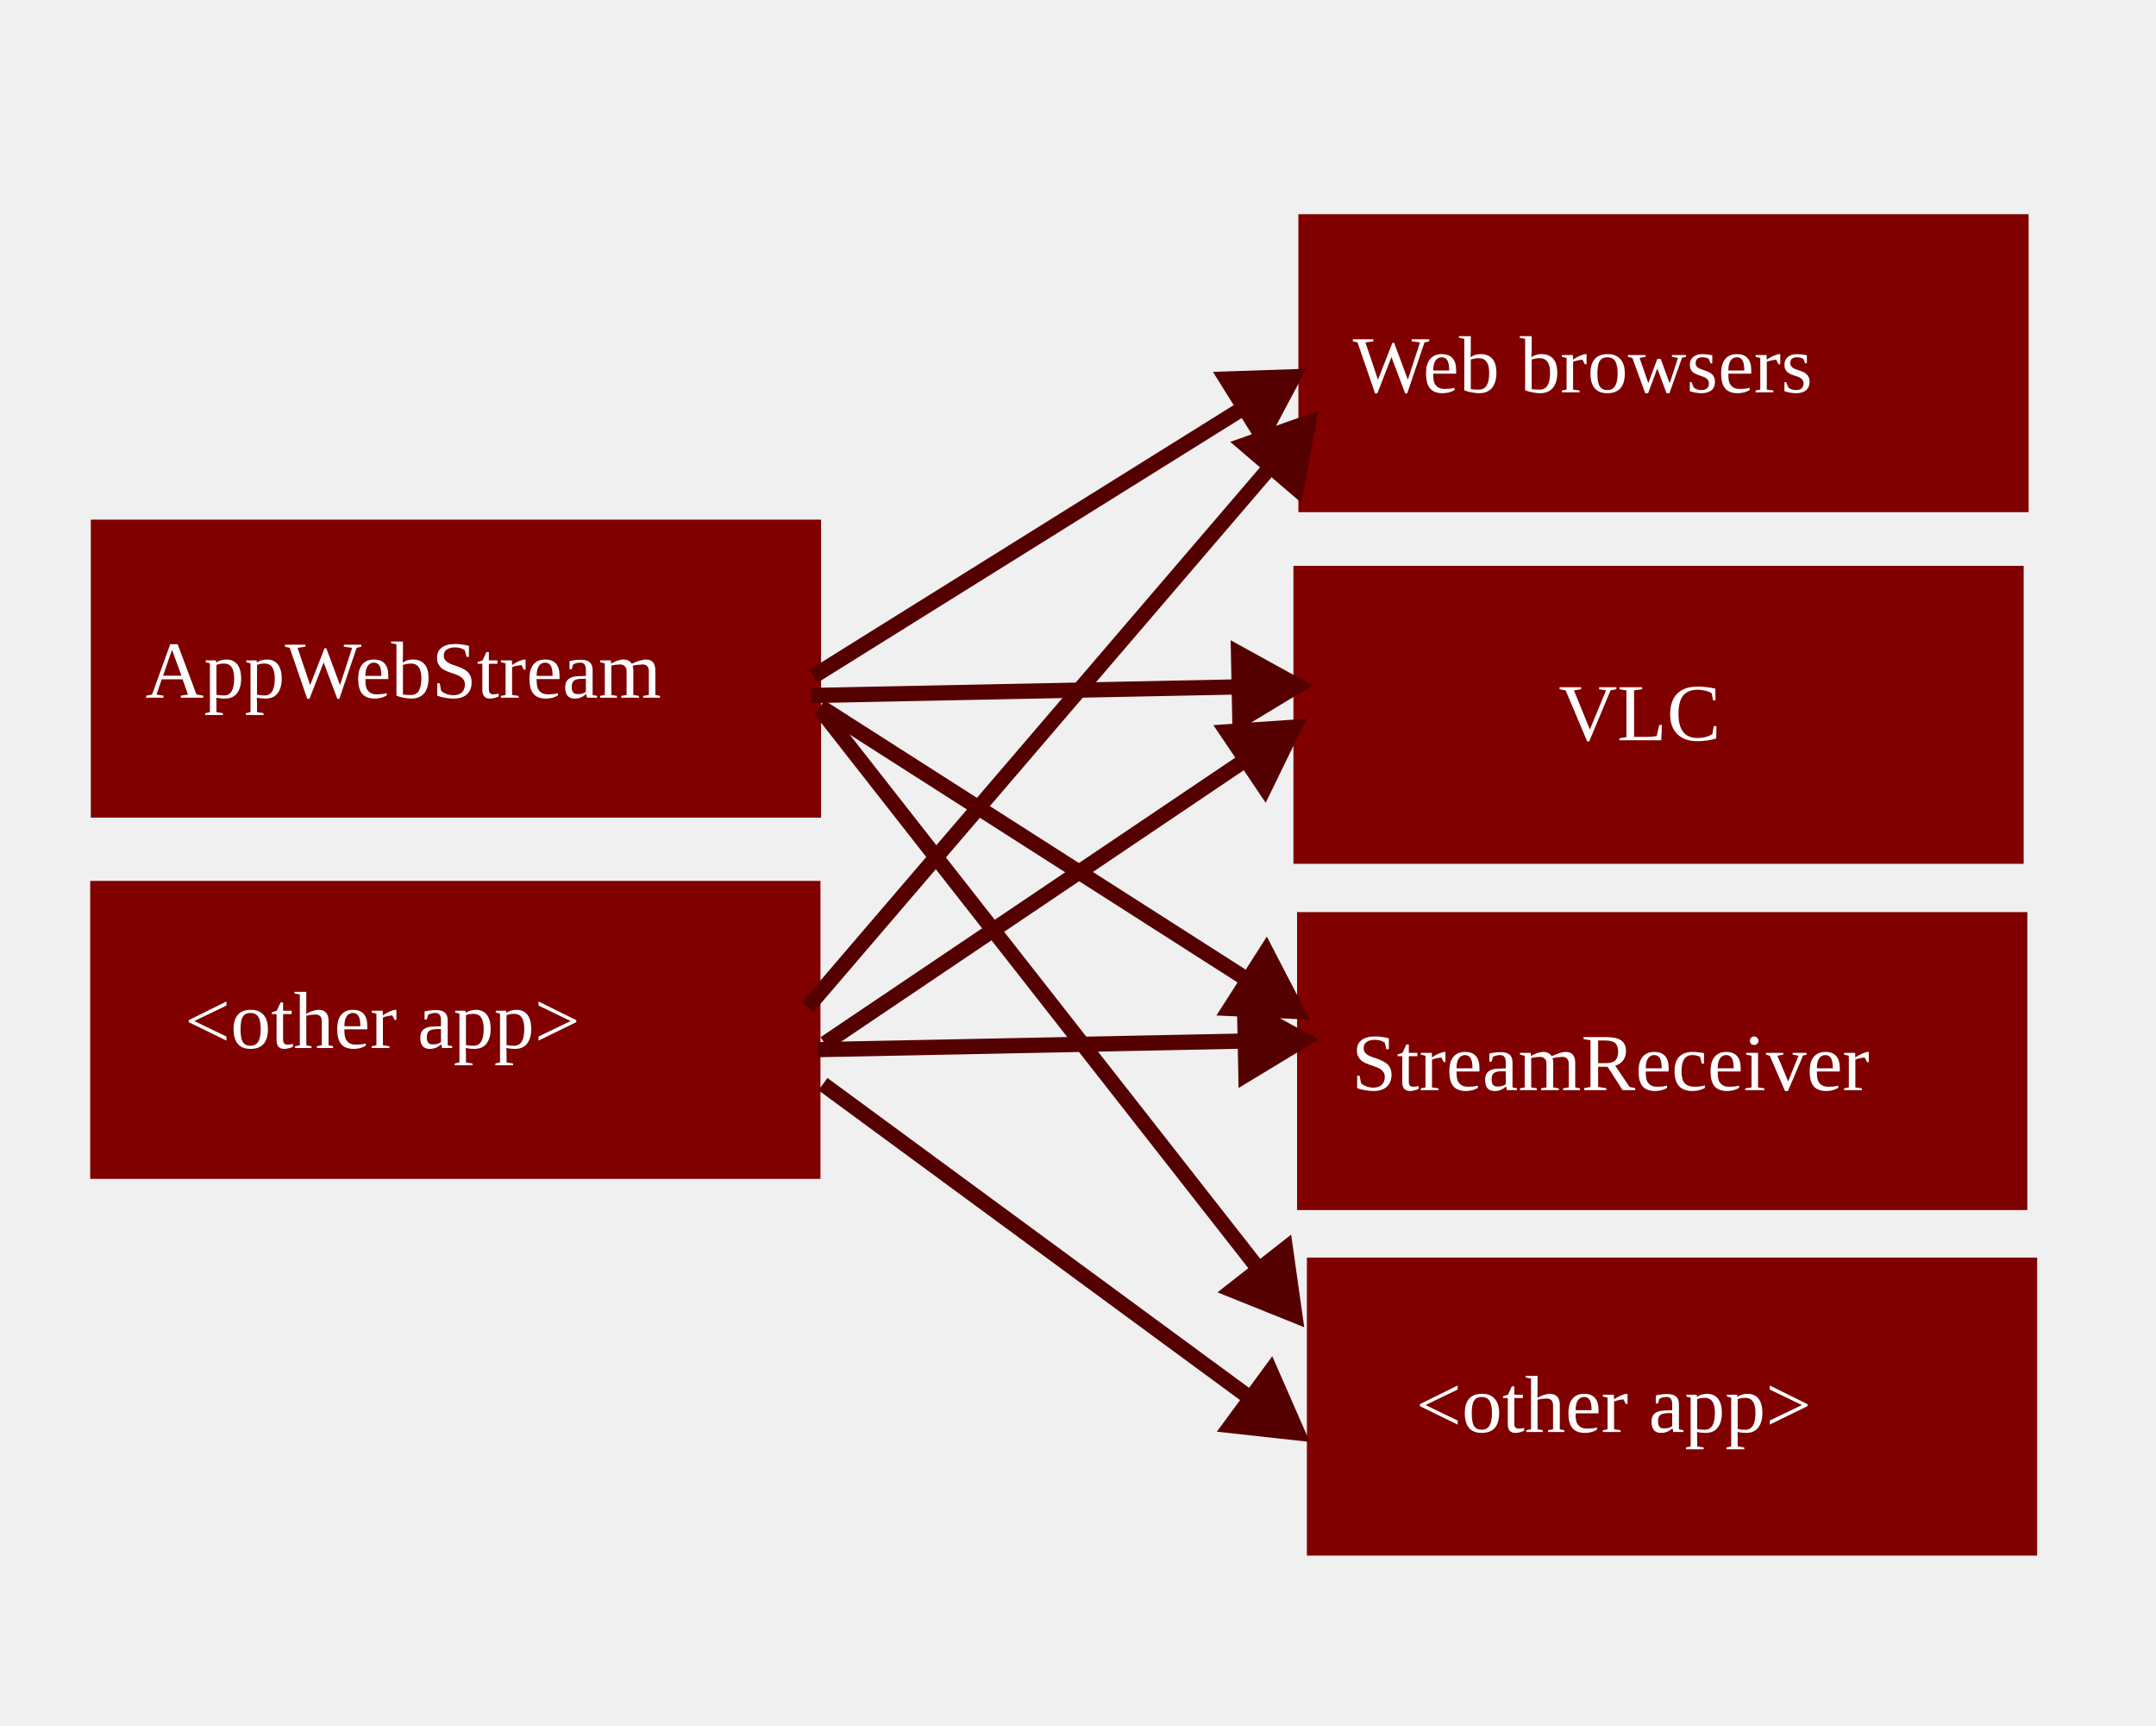
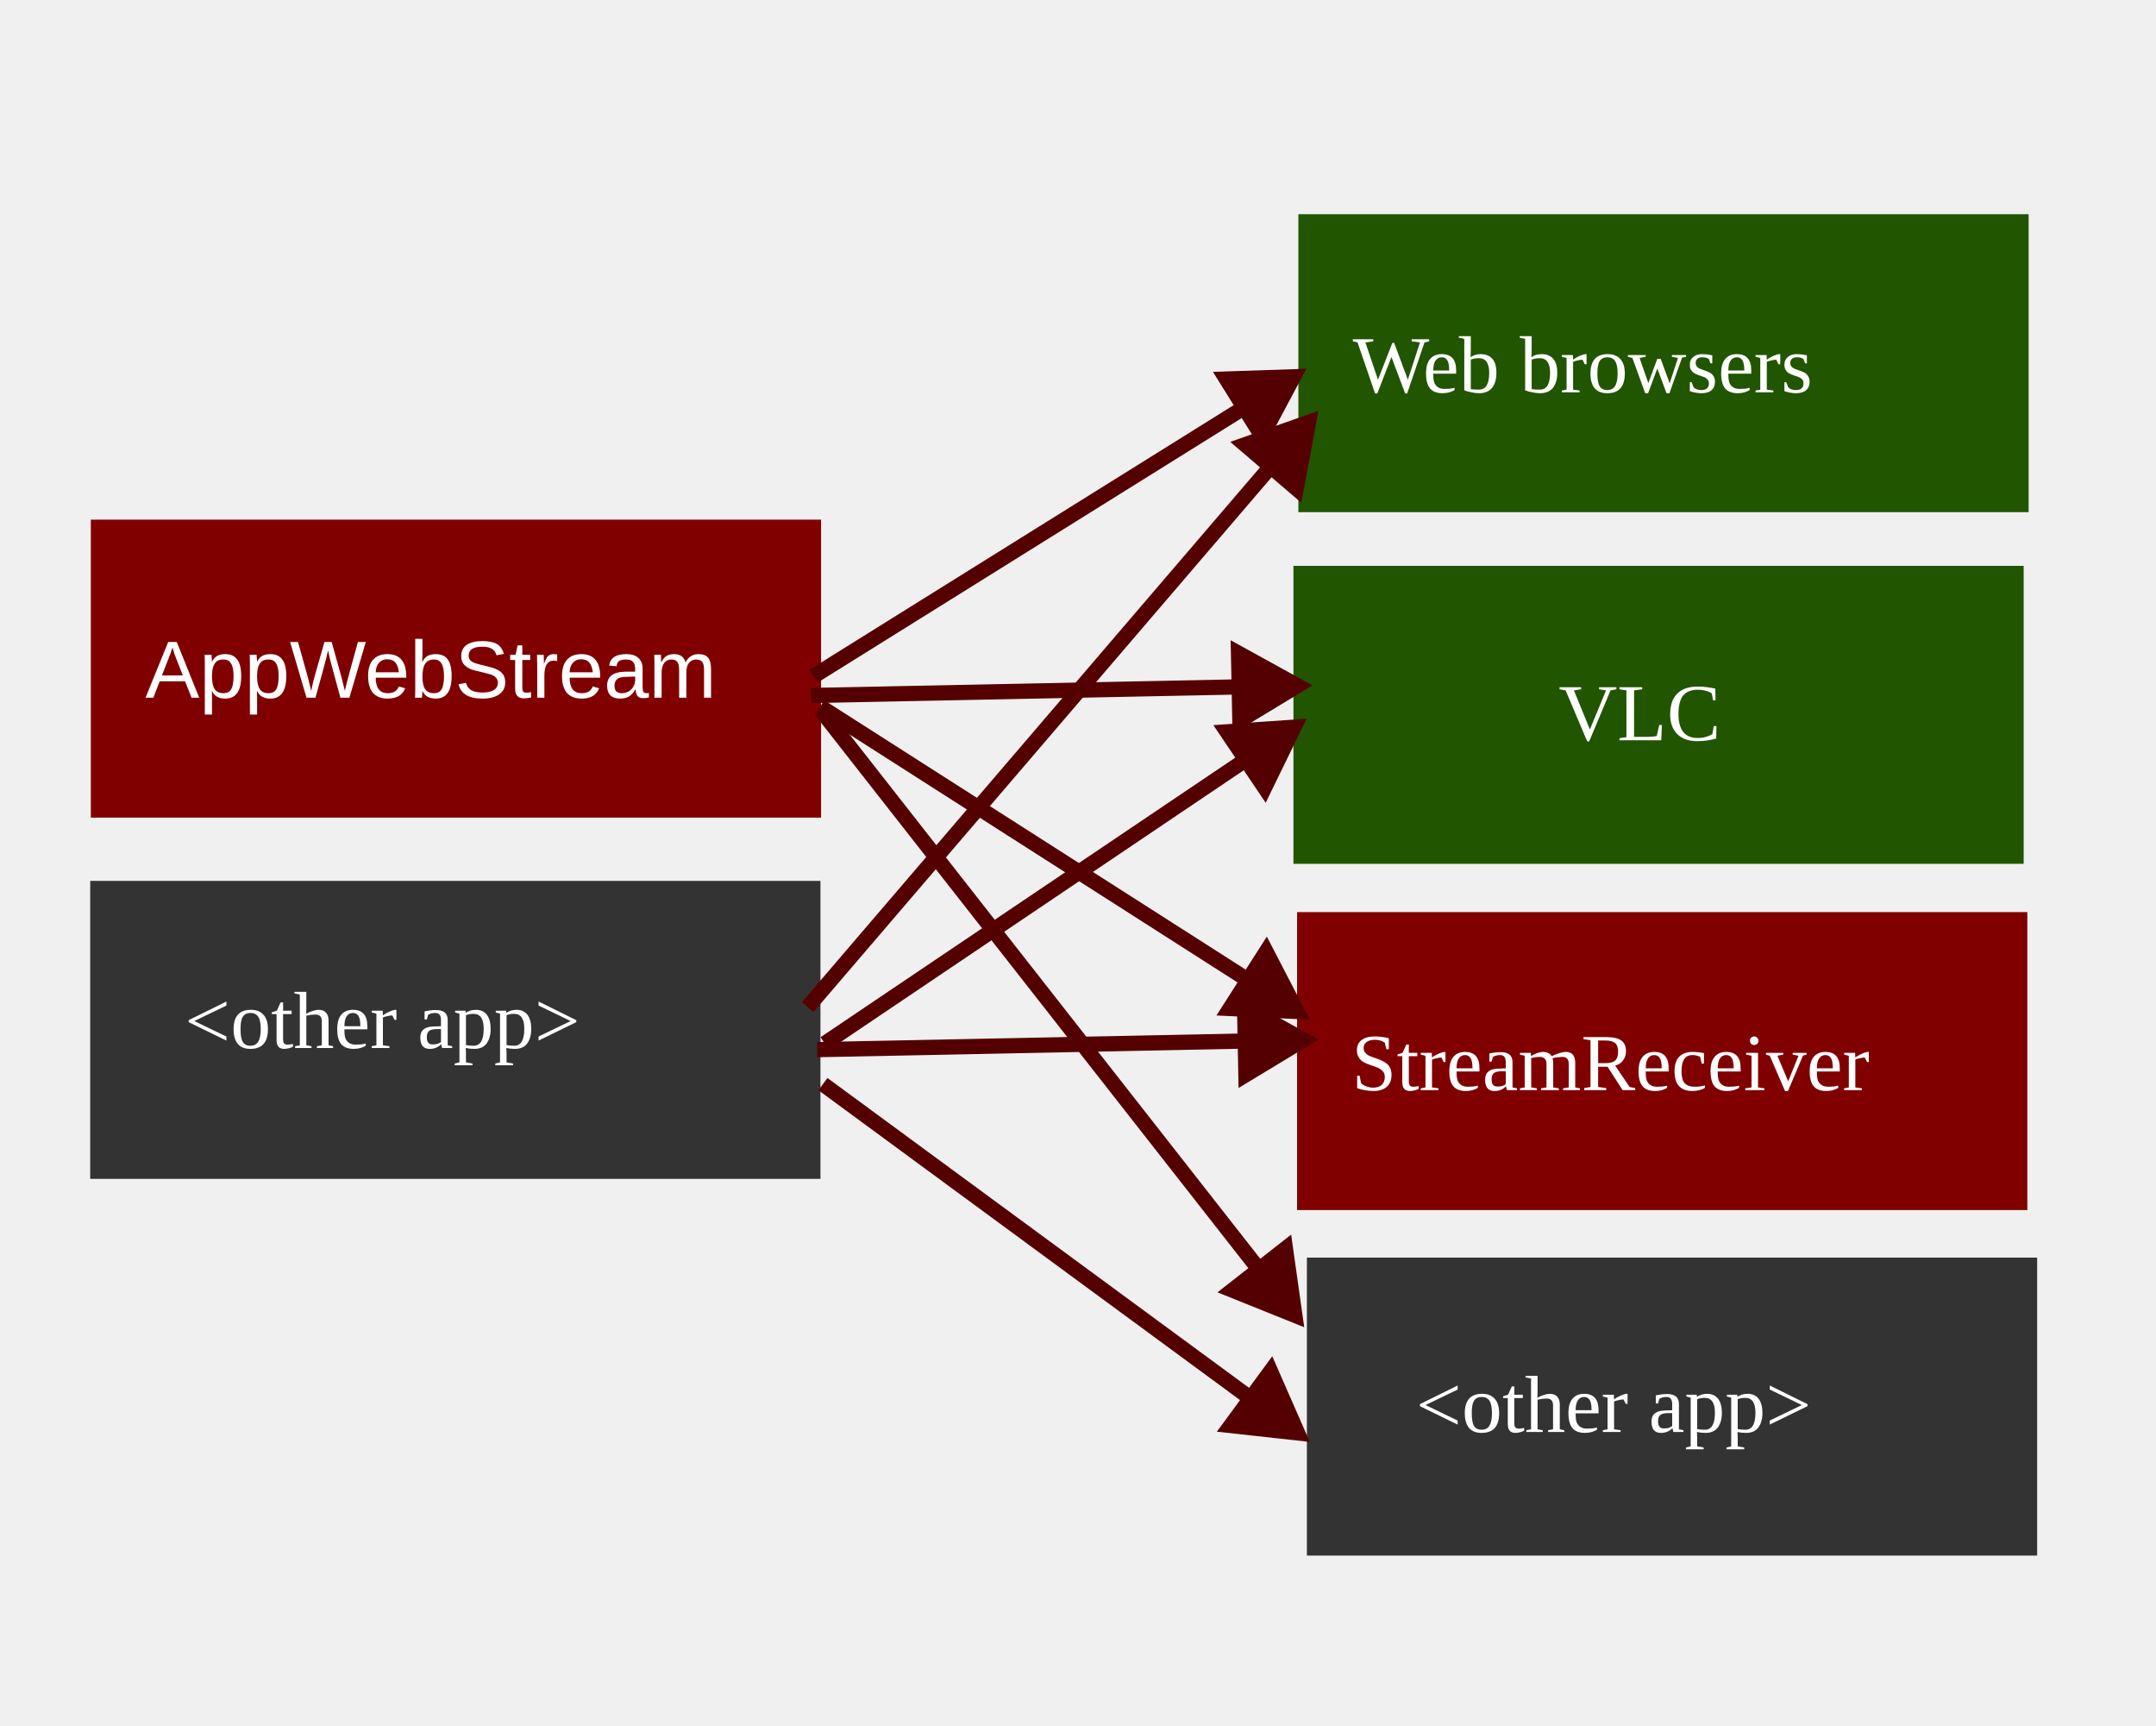
<svg xmlns="http://www.w3.org/2000/svg" width="150mm" height="120mm" viewBox="0 0 150 120" version="1.1" id="svg1">
  <defs id="defs1">
    <marker style="overflow:visible" id="Triangle-9" refX="0" refY="0" orient="auto-start-reverse" markerWidth="1" markerHeight="1" viewBox="0 0 1 1" preserveAspectRatio="xMidYMid">
      <path transform="scale(0.5)" style="fill:context-stroke;fill-rule:evenodd;stroke:context-stroke;stroke-width:1pt" d="M 5.77,0 -2.88,5 V -5 Z" id="path135-5" />
    </marker>
  </defs>
  <g id="layer1">
    <rect style="fill:#800000;stroke-width:0.265;stroke-dasharray:none" id="rect2" width="50.806" height="20.727" x="6.319" y="36.146" />
    <text xml:space="preserve" style="font-size:5.644px;text-align:start;writing-mode:lr-tb;direction:ltr;text-anchor:start;fill:#ffffff;stroke-width:0.265;stroke-dasharray:none" x="10.111" y="48.531" id="text2">
-       <tspan id="tspan2" style="stroke-width:0.265" x="10.111" y="48.531">AppWebStream</tspan>
+       <tspan id="tspan2" style="font-style:normal;font-variant:normal;font-weight:normal;font-stretch:normal;font-family:Arial;-inkscape-font-specification:Arial;stroke-width:0.265" x="10.111" y="48.531">AppWebStream</tspan>
    </text>
-     <rect style="fill:#800000;stroke-width:0.265;stroke-dasharray:none" id="rect2-8" width="50.806" height="20.727" x="6.276" y="61.275" />
+     <rect style="fill:#333333;stroke-width:0.265;stroke-dasharray:none" id="rect2-8" width="50.806" height="20.727" x="6.276" y="61.275" />
    <text xml:space="preserve" style="font-size:5.644px;text-align:start;writing-mode:lr-tb;direction:ltr;text-anchor:start;fill:#ffffff;stroke-width:0.265;stroke-dasharray:none" x="12.848" y="72.902" id="text2-8">
      <tspan id="tspan2-2" style="stroke-width:0.265" x="12.848" y="72.902">&lt;other app&gt;</tspan>
    </text>
-     <rect style="fill:#800000;stroke-width:0.265;stroke-dasharray:none" id="rect2-1" width="50.806" height="20.727" x="89.988" y="39.36" />
+     <rect style="fill:#225500;stroke-width:0.265;stroke-dasharray:none" id="rect2-1" width="50.806" height="20.727" x="89.988" y="39.36" />
    <text xml:space="preserve" style="font-size:5.644px;text-align:start;writing-mode:lr-tb;direction:ltr;text-anchor:start;fill:#ffffff;stroke-width:0.265;stroke-dasharray:none" x="108.44" y="51.493" id="text2-7">
      <tspan id="tspan2-1" style="stroke-width:0.265" x="108.44" y="51.493">VLC</tspan>
    </text>
-     <rect style="fill:#800000;stroke-width:0.265;stroke-dasharray:none" id="rect2-7" width="50.806" height="20.727" x="90.332" y="14.9" />
+     <rect style="fill:#225500;stroke-width:0.265;stroke-dasharray:none" id="rect2-7" width="50.806" height="20.727" x="90.332" y="14.9" />
    <text xml:space="preserve" style="font-size:5.644px;text-align:start;writing-mode:lr-tb;direction:ltr;text-anchor:start;fill:#ffffff;stroke-width:0.265;stroke-dasharray:none" x="94.123" y="27.286" id="text2-6">
      <tspan id="tspan2-14" style="stroke-width:0.265" x="94.123" y="27.286">Web browsers</tspan>
    </text>
    <rect style="fill:#800000;stroke-width:0.265;stroke-dasharray:none" id="rect2-2" width="50.806" height="20.727" x="90.242" y="63.445" />
    <text xml:space="preserve" style="font-size:5.644px;text-align:start;writing-mode:lr-tb;direction:ltr;text-anchor:start;fill:#ffffff;stroke-width:0.265;stroke-dasharray:none" x="94.033" y="75.83" id="text2-1">
      <tspan id="tspan2-6" style="stroke-width:0.265" x="94.033" y="75.83">StreamReceiver</tspan>
    </text>
-     <rect style="fill:#800000;stroke-width:0.265;stroke-dasharray:none" id="rect2-6" width="50.806" height="20.727" x="90.925" y="87.478" />
+     <rect style="fill:#333333;stroke-width:0.265;stroke-dasharray:none" id="rect2-6" width="50.806" height="20.727" x="90.925" y="87.478" />
    <text xml:space="preserve" style="font-size:5.644px;text-align:start;writing-mode:lr-tb;direction:ltr;text-anchor:start;fill:#ffffff;stroke-width:0.265;stroke-dasharray:none" x="98.508" y="99.611" id="text2-18">
      <tspan id="tspan2-9" style="stroke-width:0.265" x="98.508" y="99.611">&lt;other app&gt;</tspan>
    </text>
    <path style="fill:#800000;fill-rule:evenodd;stroke:#550000;stroke-width:1.058;stroke-linecap:butt;stroke-linejoin:miter;stroke-dasharray:none;stroke-opacity:1;marker-end:url(#Triangle-9)" d="M 56.588,47.044 87.703,27.637" id="path3" />
    <path style="fill:#800000;fill-rule:evenodd;stroke:#550000;stroke-width:1.058;stroke-linecap:butt;stroke-linejoin:miter;stroke-dasharray:none;stroke-opacity:1;marker-end:url(#Triangle-9)" d="M 57.384,72.586 87.793,52.091" id="path3-8" />
    <path style="fill:#800000;fill-rule:evenodd;stroke:#550000;stroke-width:1.058;stroke-linecap:butt;stroke-linejoin:miter;stroke-dasharray:none;stroke-opacity:1;marker-end:url(#Triangle-9)" d="M 56.193,70.054 89.286,31.43" id="path3-8-5" />
    <path style="fill:#800000;fill-rule:evenodd;stroke:#550000;stroke-width:1.058;stroke-linecap:butt;stroke-linejoin:miter;stroke-dasharray:none;stroke-opacity:1;marker-end:url(#Triangle-9)" d="M 57.055,49.326 88.423,89.364" id="path3-8-5-1" />
    <path style="fill:#800000;fill-rule:evenodd;stroke:#550000;stroke-width:1.058;stroke-linecap:butt;stroke-linejoin:miter;stroke-dasharray:none;stroke-opacity:1;marker-end:url(#Triangle-9)" d="M 57.065,49.158 87.966,68.904" id="path3-8-6" />
    <path style="fill:#800000;fill-rule:evenodd;stroke:#550000;stroke-width:1.058;stroke-linecap:butt;stroke-linejoin:miter;stroke-dasharray:none;stroke-opacity:1;marker-end:url(#Triangle-9)" d="M 57.255,75.411 88.1,98.074" id="path3-2" />
    <path style="fill:#800000;fill-rule:evenodd;stroke:#550000;stroke-width:1.058;stroke-linecap:butt;stroke-linejoin:miter;stroke-dasharray:none;stroke-opacity:1;marker-end:url(#Triangle-9)" d="m 56.43,48.378 31.131,-0.626" id="path3-3" />
    <path style="fill:#800000;fill-rule:evenodd;stroke:#550000;stroke-width:1.058;stroke-linecap:butt;stroke-linejoin:miter;stroke-dasharray:none;stroke-opacity:1;marker-end:url(#Triangle-9)" d="m 56.851,73.012 31.131,-0.626" id="path3-3-1" />
  </g>
</svg>
